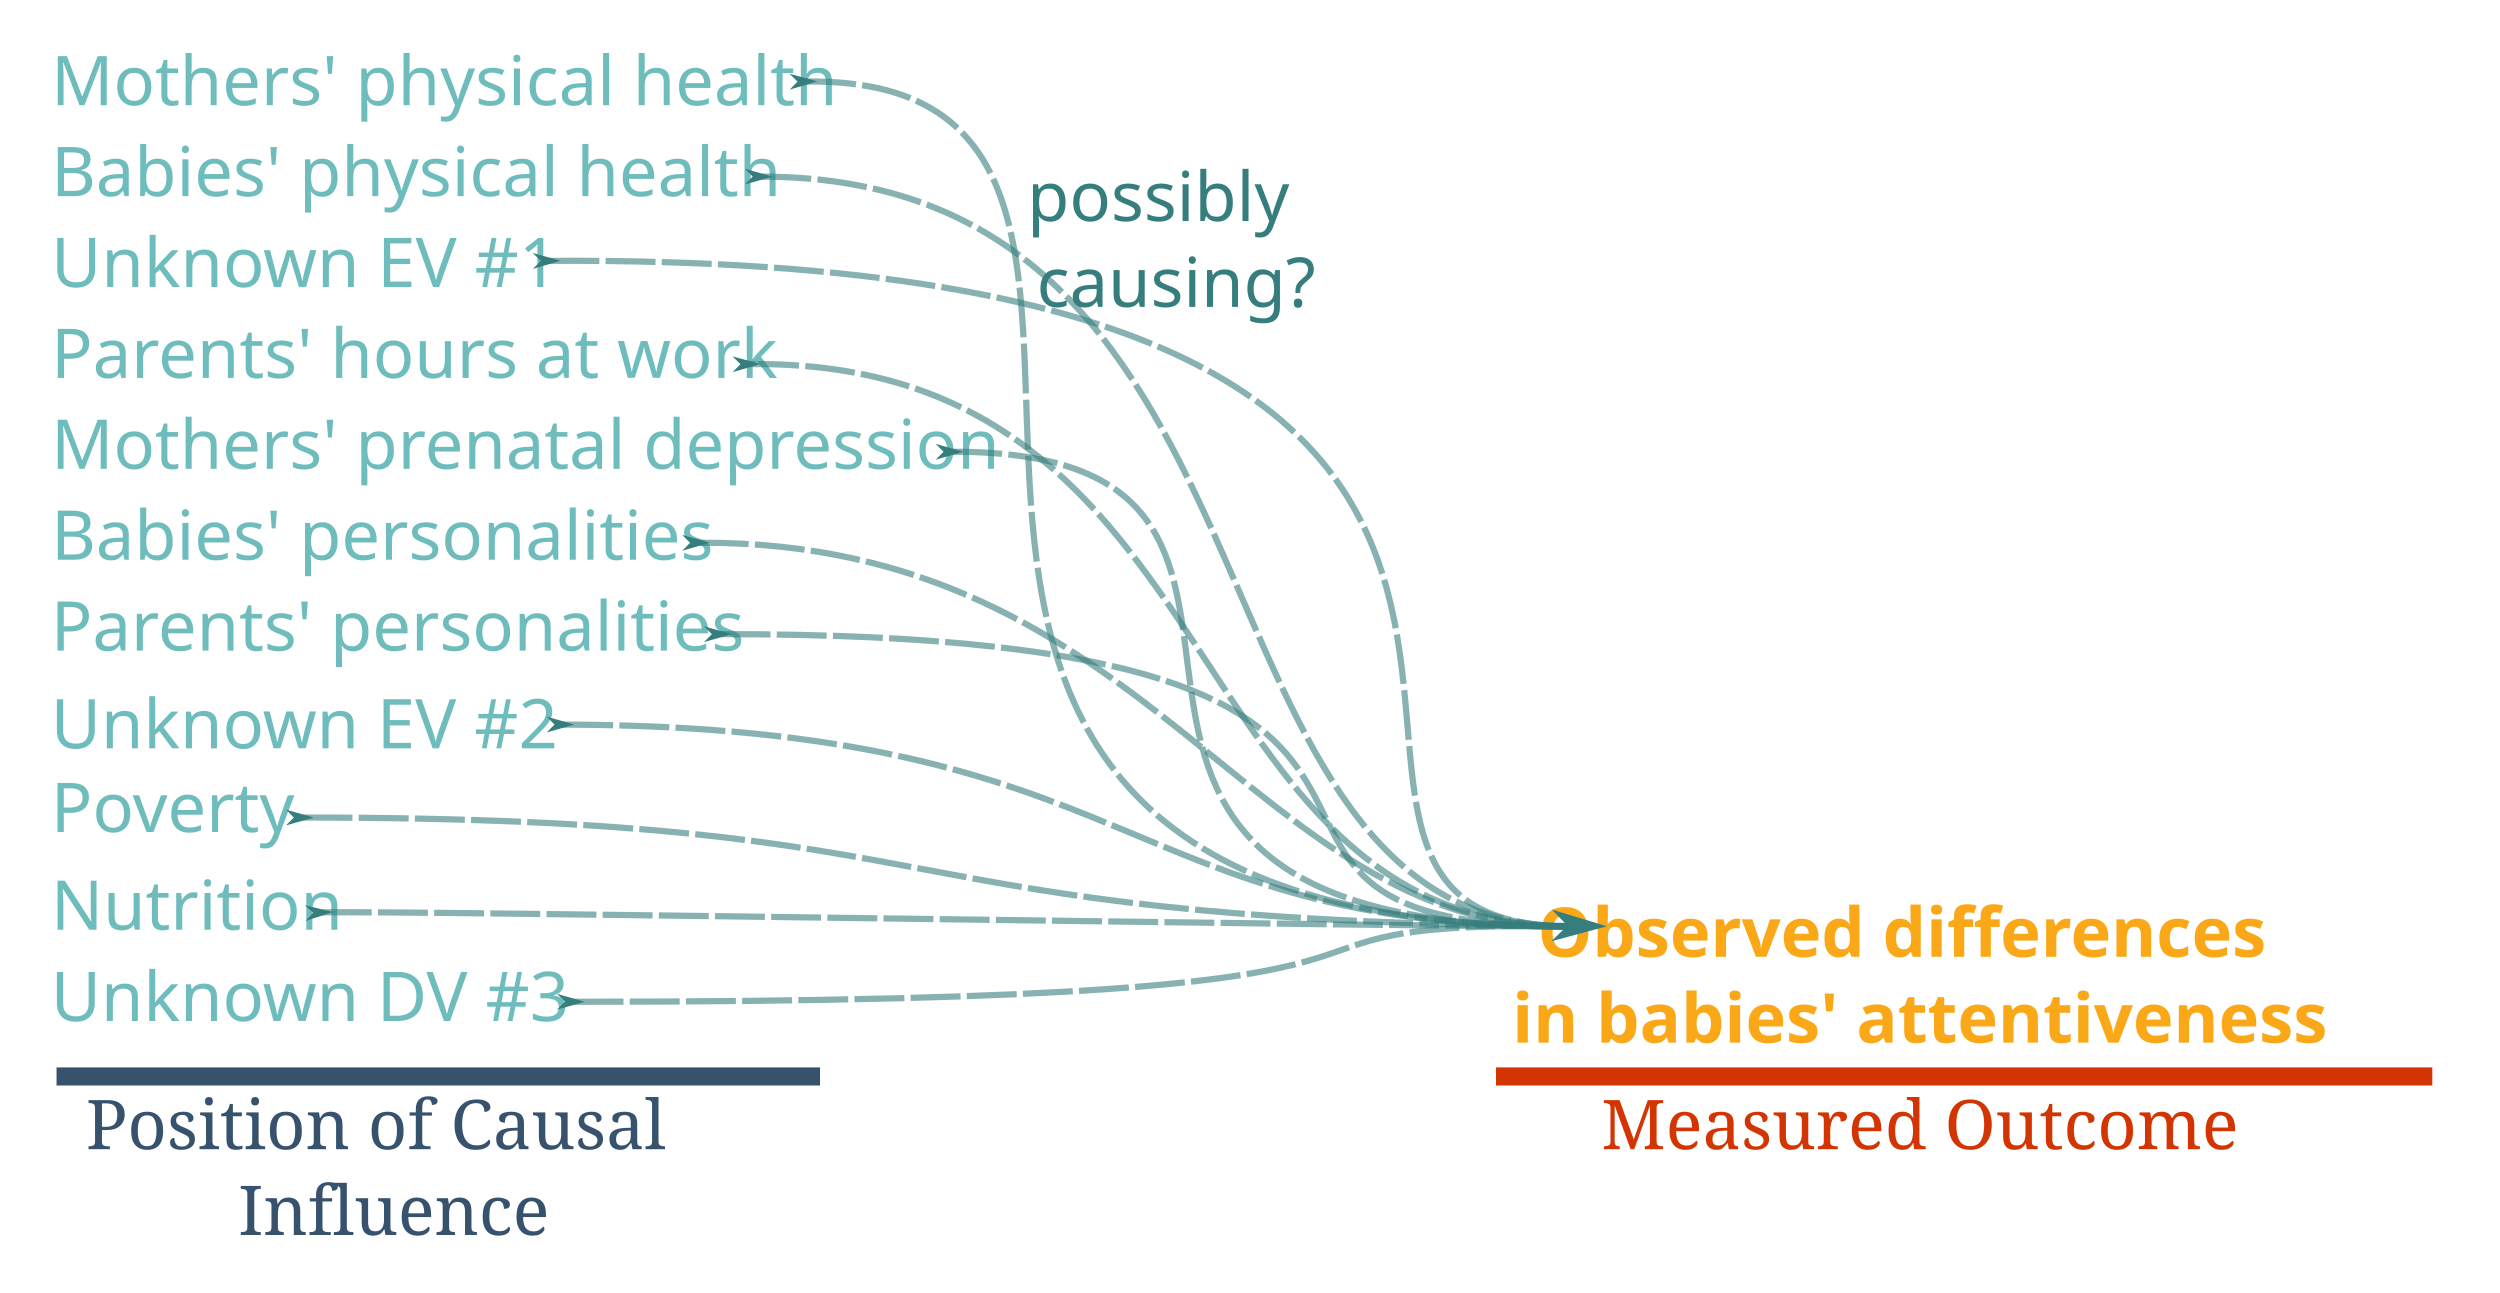
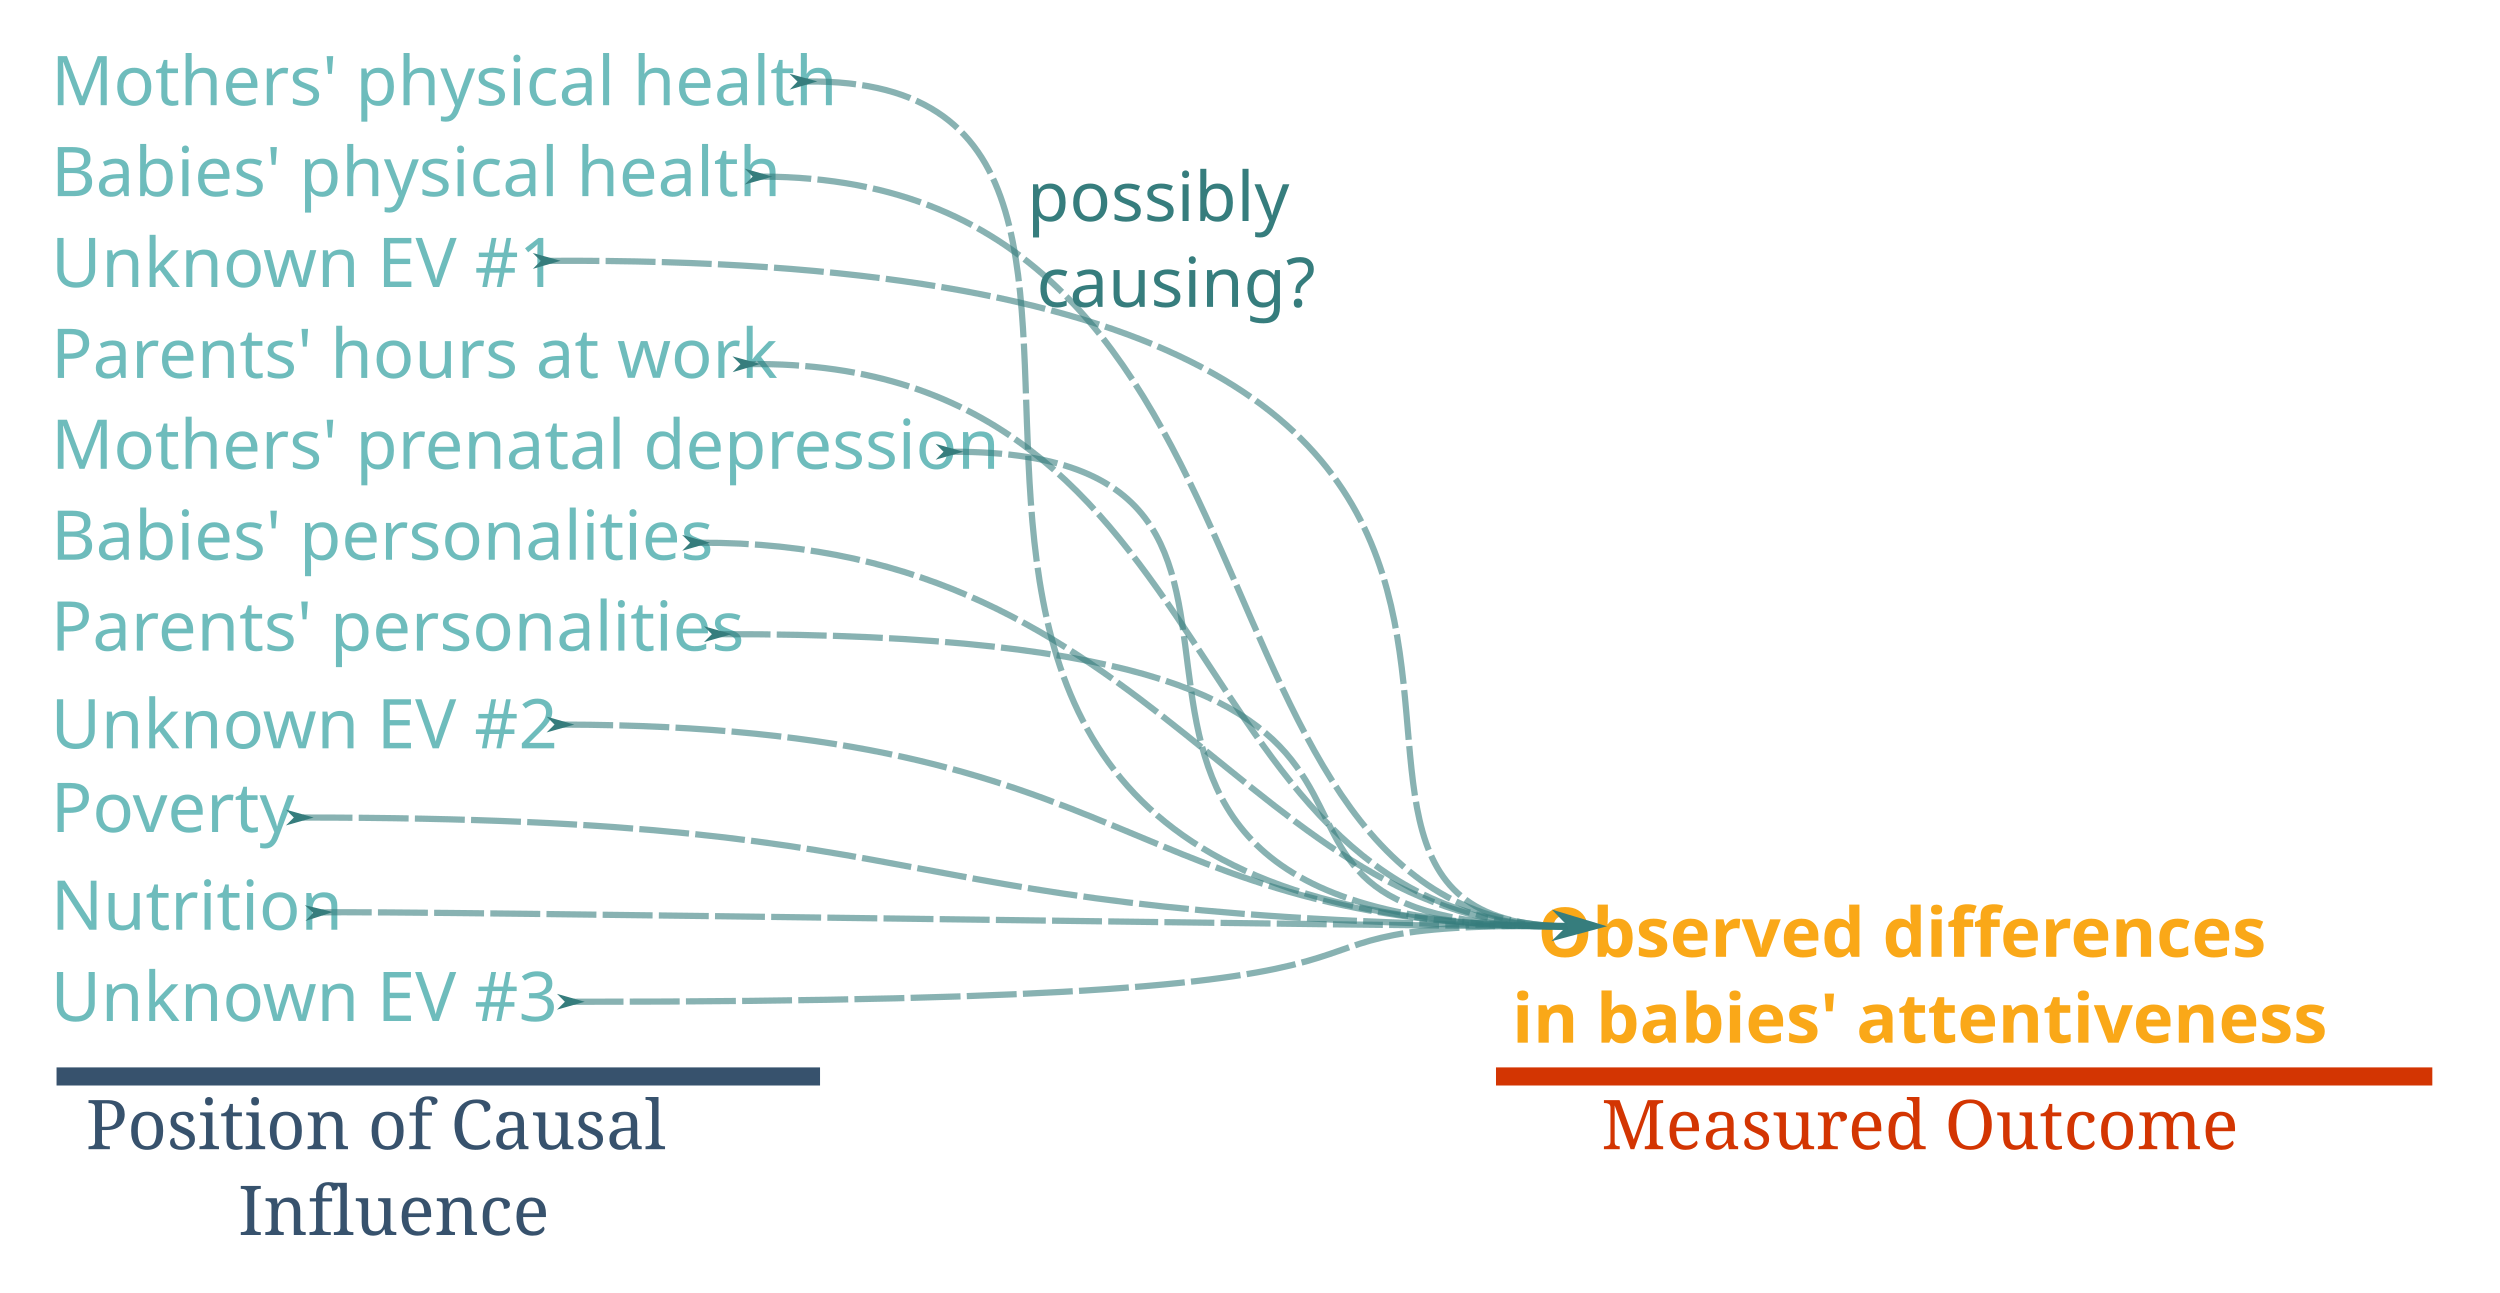
<svg xmlns="http://www.w3.org/2000/svg" xmlns:ns2="http://www.openswatchbook.org/uri/2009/osb" xmlns:xlink="http://www.w3.org/1999/xlink" width="400.5" height="207" id="svg2" version="1.1">
  <defs id="defs4">
    <marker orient="auto" refY="0" refX="0" id="Tail" style="overflow:visible">
      <g id="g5530" transform="scale(-1.2,-1.2)">
        <path id="path5532" d="M -3.805,-3.959 0.544,0" style="fill:none;stroke:#000000;stroke-width:0.8;stroke-linecap:round" />
        <path id="path5534" d="M -1.287,-3.959 3.062,0" style="fill:none;stroke:#000000;stroke-width:0.8;stroke-linecap:round" />
        <path id="path5536" d="M 1.305,-3.959 5.654,0" style="fill:none;stroke:#000000;stroke-width:0.8;stroke-linecap:round" />
        <path id="path5538" d="M -3.805,4.178 0.544,0.22" style="fill:none;stroke:#000000;stroke-width:0.8;stroke-linecap:round" />
        <path id="path5540" d="M -1.287,4.178 3.062,0.22" style="fill:none;stroke:#000000;stroke-width:0.8;stroke-linecap:round" />
        <path id="path5542" d="M 1.305,4.178 5.654,0.22" style="fill:none;stroke:#000000;stroke-width:0.8;stroke-linecap:round" />
      </g>
    </marker>
    <linearGradient id="linearGradient4014">
      <stop id="stop4016" offset="0" style="stop-color:#37526d;stop-opacity:1;" />
      <stop id="stop4018" offset="1" style="stop-color:#37526d;stop-opacity:0.255;" />
    </linearGradient>
    <linearGradient id="linearGradient7324">
      <stop id="stop7326" offset="0" style="stop-color:#fbc063;stop-opacity:1;" />
      <stop id="stop7328" offset="1" style="stop-color:#fbc063;stop-opacity:0;" />
    </linearGradient>
    <marker orient="auto" refY="0" refX="0" id="Arrow1Sstart" style="overflow:visible">
      <path id="path4560" d="M 0,0 5,-5 -12.5,0 5,5 0,0 z" style="fill-rule:evenodd;stroke:#000000;stroke-width:1pt" transform="matrix(0.2,0,0,0.2,1.2,0)" />
    </marker>
    <marker orient="auto" refY="0" refX="0" id="Arrow1Send" style="overflow:visible">
      <path id="path4563" d="M 0,0 5,-5 -12.5,0 5,5 0,0 z" style="fill-rule:evenodd;stroke:#000000;stroke-width:1pt" transform="matrix(-0.2,0,0,-0.2,-1.2,0)" />
    </marker>
    <marker orient="auto" refY="0" refX="0" id="Arrow1Mend" style="overflow:visible">
      <path id="path4557" d="M 0,0 5,-5 -12.5,0 5,5 0,0 z" style="fill-rule:evenodd;stroke:#000000;stroke-width:1pt" transform="matrix(-0.4,0,0,-0.4,-4,0)" />
    </marker>
    <marker orient="auto" refY="0" refX="0" id="Arrow1Mstart" style="overflow:visible">
      <path id="path4554" d="M 0,0 5,-5 -12.5,0 5,5 0,0 z" style="fill-rule:evenodd;stroke:#000000;stroke-width:1pt" transform="matrix(0.4,0,0,0.4,4,0)" />
    </marker>
    <marker orient="auto" refY="0" refX="0" id="Arrow1Lstart" style="overflow:visible">
      <path id="path4548" d="M 0,0 5,-5 -12.5,0 5,5 0,0 z" style="fill-rule:evenodd;stroke:#000000;stroke-width:1pt" transform="matrix(0.8,0,0,0.8,10,0)" />
    </marker>
    <marker orient="auto" refY="0" refX="0" id="Arrow1Sstart2" style="overflow:visible">
      <path id="path7099" d="M 0,0 5,-5 -12.5,0 5,5 0,0 z" style="fill:#fb9a62;fill-rule:evenodd;stroke:#fb9a62;stroke-width:1pt" transform="matrix(0.2,0,0,0.2,1.2,0)" />
    </marker>
    <linearGradient gradientUnits="userSpaceOnUse" y2="868.119" x2="86.977" y1="598.119" x1="417.113" id="linearGradient7332-8" xlink:href="#linearGradient7324-5" />
    <linearGradient id="linearGradient7324-5">
      <stop id="stop7326-7" offset="0" style="stop-color:#fbc063;stop-opacity:1;" />
      <stop id="stop7328-6" offset="1" style="stop-color:#fbc063;stop-opacity:0;" />
    </linearGradient>
    <linearGradient id="linearGradient7324-1">
      <stop id="stop7326-1" offset="0" style="stop-color:#fbc063;stop-opacity:1;" />
      <stop id="stop7328-3" offset="1" style="stop-color:#fbc063;stop-opacity:0;" />
    </linearGradient>
    <linearGradient y2="868.119" x2="86.977" y1="598.119" x1="417.113" gradientTransform="matrix(-1,0,0,1,468.9322,0.5234321)" gradientUnits="userSpaceOnUse" id="linearGradient7375-8" xlink:href="#linearGradient7324-5-7" />
    <linearGradient id="linearGradient7324-5-7">
      <stop id="stop7326-7-4" offset="0" style="stop-color:#fbc063;stop-opacity:1;" />
      <stop id="stop7328-6-2" offset="1" style="stop-color:#fbc063;stop-opacity:0;" />
    </linearGradient>
    <linearGradient ns2:paint="gradient" id="linearGradient7324-8">
      <stop style="stop-color:#6e6e6e;stop-opacity:0;" offset="0" id="stop3949" />
      <stop id="stop7328-5" offset="1" style="stop-color:#367d7d;stop-opacity:0.349;" />
    </linearGradient>
    <linearGradient id="linearGradient7324-5-9">
      <stop id="stop7326-7-0" offset="0" style="stop-color:#fbc063;stop-opacity:0.333;" />
      <stop id="stop7328-6-0" offset="1" style="stop-color:#fbc063;stop-opacity:0;" />
    </linearGradient>
    <marker orient="auto" refY="0" refX="0" id="Arrow1LstartC" style="overflow:visible">
      <path id="path5109" d="M 0,0 5,-5 -12.5,0 5,5 0,0 z" style="fill:#ffce38;fill-rule:evenodd;stroke:#ffce38;stroke-width:1pt" transform="matrix(0.8,0,0,0.8,10,0)" />
    </marker>
    <marker orient="auto" refY="0" refX="0" id="Arrow1Mstartz" style="overflow:visible">
      <path id="path9046" d="M 0,0 5,-5 -12.5,0 5,5 0,0 z" style="fill:#ffce38;fill-rule:evenodd;stroke:#ffce38;stroke-width:1pt" transform="matrix(0.4,0,0,0.4,4,0)" />
    </marker>
    <marker orient="auto" refY="0" refX="0" id="Arrow1SendM" style="overflow:visible">
      <path id="path9049" d="M 0,0 5,-5 -12.5,0 5,5 0,0 z" style="fill:#ffce38;fill-rule:evenodd;stroke:#ffce38;stroke-width:1pt" transform="matrix(-0.2,0,0,-0.2,-1.2,0)" />
    </marker>
    <marker orient="auto" refY="0" refX="0" id="Arrow1Mstartzl" style="overflow:visible">
      <path id="path9358" d="M 0,0 5,-5 -12.5,0 5,5 0,0 z" style="fill:#37526d;fill-rule:evenodd;stroke:#37526d;stroke-width:1pt" transform="matrix(0.4,0,0,0.4,4,0)" />
    </marker>
    <marker orient="auto" refY="0" refX="0" id="Arrow1SendMQ" style="overflow:visible">
      <path id="path9361" d="M 0,0 5,-5 -12.5,0 5,5 0,0 z" style="fill:#37526d;fill-rule:evenodd;stroke:#37526d;stroke-width:1pt" transform="matrix(-0.2,0,0,-0.2,-1.2,0)" />
    </marker>
    <marker orient="auto" refY="0" refX="0" id="Arrow1Mstartzlh" style="overflow:visible">
      <path id="path9638" d="M 0,0 5,-5 -12.5,0 5,5 0,0 z" style="fill:#367d7d;fill-rule:evenodd;stroke:#367d7d;stroke-width:1pt" transform="matrix(0.4,0,0,0.4,4,0)" />
    </marker>
    <marker orient="auto" refY="0" refX="0" id="Arrow1SendMQr" style="overflow:visible">
      <path id="path9641" d="M 0,0 5,-5 -12.5,0 5,5 0,0 z" style="fill:#367d7d;fill-rule:evenodd;stroke:#367d7d;stroke-width:1pt" transform="matrix(-0.2,0,0,-0.2,-1.2,0)" />
    </marker>
    <radialGradient r="99.126" fy="388.362" fx="173" cy="388.362" cx="173" gradientUnits="userSpaceOnUse" id="radialGradient9836-8" xlink:href="#linearGradient7324-8-6" />
    <linearGradient ns2:paint="gradient" id="linearGradient7324-8-6">
      <stop style="stop-color:#6e6e6e;stop-opacity:0;" offset="0" id="stop3949-9" />
      <stop id="stop7328-5-8" offset="1" style="stop-color:#367d7d;stop-opacity:0.059;" />
    </linearGradient>
    <marker orient="auto" refY="0" refX="0" id="Arrow1Mstartzlh-6" style="overflow:visible">
      <path id="path9638-6" d="M 0,0 5,-5 -12.5,0 5,5 0,0 z" style="fill:#367d7d;fill-rule:evenodd;stroke:#367d7d;stroke-width:1pt" transform="matrix(0.4,0,0,0.4,4,0)" />
    </marker>
    <marker orient="auto" refY="0" refX="0" id="Arrow1SendMQr-2" style="overflow:visible">
      <path id="path9641-3" d="M 0,0 5,-5 -12.5,0 5,5 0,0 z" style="fill:#367d7d;fill-rule:evenodd;stroke:#367d7d;stroke-width:1pt" transform="matrix(-0.2,0,0,-0.2,-1.2,0)" />
    </marker>
    <linearGradient ns2:paint="gradient" id="linearGradient7324-8-5">
      <stop style="stop-color:#6e6e6e;stop-opacity:0;" offset="0" id="stop3949-2" />
      <stop id="stop7328-5-1" offset="1" style="stop-color:#367d7d;stop-opacity:0.078;" />
    </linearGradient>
    <marker orient="auto" refY="0" refX="0" id="Arrow1Mstartzlh-4" style="overflow:visible">
      <path id="path9638-8" d="M 0,0 5,-5 -12.5,0 5,5 0,0 z" style="fill:#367d7d;fill-rule:evenodd;stroke:#367d7d;stroke-width:1pt" transform="matrix(0.4,0,0,0.4,4,0)" />
    </marker>
    <marker orient="auto" refY="0" refX="0" id="Arrow1SendMQr-6" style="overflow:visible">
      <path id="path9641-4" d="M 0,0 5,-5 -12.5,0 5,5 0,0 z" style="fill:#367d7d;fill-rule:evenodd;stroke:#367d7d;stroke-width:1pt" transform="matrix(-0.2,0,0,-0.2,-1.2,0)" />
    </marker>
    <marker orient="auto" refY="0" refX="0" id="Arrow1SendC" style="overflow:visible">
      <path id="path4999" d="M 0,0 5,-5 -12.5,0 5,5 0,0 z" style="fill:#367d7d;fill-rule:evenodd;stroke:#367d7d;stroke-width:1pt" transform="matrix(-0.2,0,0,-0.2,-1.2,0)" />
    </marker>
    <marker orient="auto" refY="0" refX="0" id="Arrow1Mendy" style="overflow:visible">
      <path id="path5002" d="M 0,0 5,-5 -12.5,0 5,5 0,0 z" style="fill:#367d7d;fill-rule:evenodd;stroke:#367d7d;stroke-width:1pt" transform="matrix(-0.4,0,0,-0.4,-4,0)" />
    </marker>
    <marker orient="auto" refY="0" refX="0" id="Arrow1SendC-1" style="overflow:visible">
      <path id="path4999-7" d="M 0,0 5,-5 -12.5,0 5,5 0,0 z" style="fill:#367d7d;fill-rule:evenodd;stroke:#367d7d;stroke-width:1pt" transform="matrix(-0.2,0,0,-0.2,-1.2,0)" />
    </marker>
    <marker orient="auto" refY="0" refX="0" id="Arrow1Mendy-4" style="overflow:visible">
      <path id="path5002-0" d="M 0,0 5,-5 -12.5,0 5,5 0,0 z" style="fill:#367d7d;fill-rule:evenodd;stroke:#367d7d;stroke-width:1pt" transform="matrix(-0.4,0,0,-0.4,-4,0)" />
    </marker>
    <marker orient="auto" refY="0" refX="0" id="Arrow1SendC-4" style="overflow:visible">
      <path id="path4999-8" d="M 0,0 5,-5 -12.5,0 5,5 0,0 z" style="fill:#367d7d;fill-rule:evenodd;stroke:#367d7d;stroke-width:1pt" transform="matrix(-0.2,0,0,-0.2,-1.2,0)" />
    </marker>
    <marker orient="auto" refY="0" refX="0" id="Arrow1SendC-2" style="overflow:visible">
      <path id="path4999-4" d="M 0,0 5,-5 -12.5,0 5,5 0,0 z" style="fill:#367d7d;fill-rule:evenodd;stroke:#367d7d;stroke-width:1pt" transform="matrix(-0.2,0,0,-0.2,-1.2,0)" />
    </marker>
    <marker orient="auto" refY="0" refX="0" id="Arrow1SendC-5" style="overflow:visible">
      <path id="path4999-1" d="M 0,0 5,-5 -12.5,0 5,5 0,0 z" style="fill:#367d7d;fill-rule:evenodd;stroke:#367d7d;stroke-width:1pt" transform="matrix(-0.2,0,0,-0.2,-1.2,0)" />
    </marker>
    <marker orient="auto" refY="0" refX="0" id="Arrow1SendC-11" style="overflow:visible">
      <path id="path4999-5" d="M 0,0 5,-5 -12.5,0 5,5 0,0 z" style="fill:#367d7d;fill-rule:evenodd;stroke:#367d7d;stroke-width:1pt" transform="matrix(-0.2,0,0,-0.2,-1.2,0)" />
    </marker>
    <marker orient="auto" refY="0" refX="0" id="Arrow1SendC-7" style="overflow:visible">
      <path id="path4999-6" d="M 0,0 5,-5 -12.5,0 5,5 0,0 z" style="fill:#367d7d;fill-rule:evenodd;stroke:#367d7d;stroke-width:1pt" transform="matrix(-0.2,0,0,-0.2,-1.2,0)" />
    </marker>
    <marker orient="auto" refY="0" refX="0" id="Arrow1SendC-55" style="overflow:visible">
      <path id="path4999-17" d="M 0,0 5,-5 -12.5,0 5,5 0,0 z" style="fill:#367d7d;fill-rule:evenodd;stroke:#367d7d;stroke-width:1pt" transform="matrix(-0.2,0,0,-0.2,-1.2,0)" />
    </marker>
    <marker orient="auto" refY="0" refX="0" id="Arrow1Mendy-1" style="overflow:visible">
      <path id="path5002-1" d="M 0,0 5,-5 -12.5,0 5,5 0,0 z" style="fill:#367d7d;fill-rule:evenodd;stroke:#367d7d;stroke-width:1pt" transform="matrix(-0.4,0,0,-0.4,-4,0)" />
    </marker>
    <marker orient="auto" refY="0" refX="0" id="Arrow1SendC-52" style="overflow:visible">
      <path id="path4999-76" d="M 0,0 5,-5 -12.5,0 5,5 0,0 z" style="fill:#367d7d;fill-rule:evenodd;stroke:#367d7d;stroke-width:1pt" transform="matrix(-0.2,0,0,-0.2,-1.2,0)" />
    </marker>
    <marker orient="auto" refY="0" refX="0" id="Arrow1SendCJ" style="overflow:visible">
      <path id="path4379" d="M 0,0 5,-5 -12.5,0 5,5 0,0 z" style="fill:#ff001c;fill-rule:evenodd;stroke:#ff001c;stroke-width:1pt" transform="matrix(-0.2,0,0,-0.2,-1.2,0)" />
    </marker>
    <marker orient="auto" refY="0" refX="0" id="Arrow1MendyH" style="overflow:visible">
      <path id="path4382" d="M 0,0 5,-5 -12.5,0 5,5 0,0 z" style="fill:#ff001c;fill-rule:evenodd;stroke:#ff001c;stroke-width:1pt" transform="matrix(-0.4,0,0,-0.4,-4,0)" />
    </marker>
    <marker orient="auto" refY="0" refX="0" id="Arrow1SendC-14" style="overflow:visible">
      <path id="path4999-2" d="M 0,0 5,-5 -12.5,0 5,5 0,0 z" style="fill:#367d7d;fill-rule:evenodd;stroke:#367d7d;stroke-width:1pt" transform="matrix(-0.2,0,0,-0.2,-1.2,0)" />
    </marker>
    <marker orient="auto" refY="0" refX="0" id="Arrow1SendC-22" style="overflow:visible">
      <path id="path4999-16" d="M 0,0 5,-5 -12.5,0 5,5 0,0 z" style="fill:#367d7d;fill-rule:evenodd;stroke:#367d7d;stroke-width:1pt" transform="matrix(-0.2,0,0,-0.2,-1.2,0)" />
    </marker>
    <marker orient="auto" refY="0" refX="0" id="Arrow1SendC-57" style="overflow:visible">
      <path id="path4999-61" d="M 0,0 5,-5 -12.5,0 5,5 0,0 z" style="fill:#367d7d;fill-rule:evenodd;stroke:#367d7d;stroke-width:1pt" transform="matrix(-0.2,0,0,-0.2,-1.2,0)" />
    </marker>
    <marker orient="auto" refY="0" refX="0" id="Arrow1SendC-9" style="overflow:visible">
      <path id="path4999-27" d="M 0,0 5,-5 -12.5,0 5,5 0,0 z" style="fill:#367d7d;fill-rule:evenodd;stroke:#367d7d;stroke-width:1pt" transform="matrix(-0.2,0,0,-0.2,-1.2,0)" />
    </marker>
    <marker orient="auto" refY="0" refX="0" id="Arrow1SendCJM" style="overflow:visible">
      <path id="path4757" d="M 0,0 5,-5 -12.5,0 5,5 0,0 z" style="fill:#367d7d;fill-rule:evenodd;stroke:#367d7d;stroke-width:1pt" transform="matrix(-0.2,0,0,-0.2,-1.2,0)" />
    </marker>
    <marker orient="auto" refY="0" refX="0" id="Arrow1MendyHy" style="overflow:visible">
      <path id="path4760" d="M 0,0 5,-5 -12.5,0 5,5 0,0 z" style="fill:#367d7d;fill-rule:evenodd;stroke:#367d7d;stroke-width:1pt" transform="matrix(-0.4,0,0,-0.4,-4,0)" />
    </marker>
    <marker orient="auto" refY="0" refX="0" id="Arrow1SendC-551" style="overflow:visible">
      <path id="path4999-71" d="M 0,0 5,-5 -12.5,0 5,5 0,0 z" style="fill:#367d7d;fill-rule:evenodd;stroke:#367d7d;stroke-width:1pt" transform="matrix(-0.2,0,0,-0.2,-1.2,0)" />
    </marker>
    <marker orient="auto" refY="0" refX="0" id="Arrow1SendC-527" style="overflow:visible">
      <path id="path4999-614" d="M 0,0 5,-5 -12.5,0 5,5 0,0 z" style="fill:#367d7d;fill-rule:evenodd;stroke:#367d7d;stroke-width:1pt" transform="matrix(-0.2,0,0,-0.2,-1.2,0)" />
    </marker>
    <marker orient="auto" refY="0" refX="0" id="Arrow1SendC-3" style="overflow:visible">
      <path id="path4999-22" d="M 0,0 5,-5 -12.5,0 5,5 0,0 z" style="fill:#367d7d;fill-rule:evenodd;stroke:#367d7d;stroke-width:1pt" transform="matrix(-0.2,0,0,-0.2,-1.2,0)" />
    </marker>
    <marker orient="auto" refY="0" refX="0" id="Arrow1SendC-6" style="overflow:visible">
      <path id="path4999-85" d="M 0,0 5,-5 -12.5,0 5,5 0,0 z" style="fill:#367d7d;fill-rule:evenodd;stroke:#367d7d;stroke-width:1pt" transform="matrix(-0.2,0,0,-0.2,-1.2,0)" />
    </marker>
    <marker orient="auto" refY="0" refX="0" id="Arrow1SendC-61" style="overflow:visible">
      <path id="path4999-89" d="M 0,0 5,-5 -12.5,0 5,5 0,0 z" style="fill:#367d7d;fill-rule:evenodd;stroke:#367d7d;stroke-width:1pt" transform="matrix(-0.2,0,0,-0.2,-1.2,0)" />
    </marker>
    <marker orient="auto" refY="0" refX="0" id="Arrow1SendCJMl" style="overflow:visible">
      <path id="path4456" d="M 0,0 5,-5 -12.5,0 5,5 0,0 z" style="fill:#ff0021;fill-rule:evenodd;stroke:#ff0021;stroke-width:1pt" transform="matrix(-0.2,0,0,-0.2,-1.2,0)" />
    </marker>
    <marker orient="auto" refY="0" refX="0" id="Arrow1MendyHyP" style="overflow:visible">
      <path id="path4459" d="M 0,0 5,-5 -12.5,0 5,5 0,0 z" style="fill:#ff0021;fill-rule:evenodd;stroke:#ff0021;stroke-width:1pt" transform="matrix(-0.4,0,0,-0.4,-4,0)" />
    </marker>
    <marker orient="auto" refY="0" refX="0" id="Arrow1SendCJMlF" style="overflow:visible">
      <path id="path4820" d="M 0,0 5,-5 -12.5,0 5,5 0,0 z" style="fill:#367d7d;fill-rule:evenodd;stroke:#367d7d;stroke-width:1pt" transform="matrix(-0.2,0,0,-0.2,-1.2,0)" />
    </marker>
    <marker orient="auto" refY="0" refX="0" id="Arrow1MendyHyPl" style="overflow:visible">
      <path id="path4823" d="M 0,0 5,-5 -12.5,0 5,5 0,0 z" style="fill:#367d7d;fill-rule:evenodd;stroke:#367d7d;stroke-width:1pt" transform="matrix(-0.4,0,0,-0.4,-4,0)" />
    </marker>
  </defs>
  <g id="layer1" transform="translate(-43.47218,-385.2237)">
    <flowRoot transform="translate(-14.77355,362.344)" style="font-size:11px;font-style:normal;font-variant:normal;font-weight:normal;font-stretch:normal;text-align:center;line-height:100%;letter-spacing:0px;word-spacing:0px;writing-mode:lr-tb;text-anchor:middle;fill:#000000;fill-opacity:1;stroke:none;font-family:Sans;-inkscape-font-specification:Sans" id="flowRoot4022" xml:space="preserve">
      <flowRegion id="flowRegion4024">
        <rect y="307.87" x="111.369" height="24.042" width="123.744" id="rect4026" />
      </flowRegion>
      <flowPara id="flowPara4028" />
    </flowRoot>
    <text id="text2999-4-8-1-2-1-1" y="538.504" x="358.173" style="font-size:11px;font-style:normal;font-variant:normal;font-weight:bold;font-stretch:normal;text-align:center;line-height:125%;letter-spacing:0px;word-spacing:0px;writing-mode:lr-tb;text-anchor:middle;fill:#faa818;fill-opacity:1;stroke:none;font-family:Sans;-inkscape-font-specification:Sans Bold" xml:space="preserve">
      <tspan style="font-size:11px;font-style:normal;font-variant:normal;font-weight:bold;font-stretch:normal;text-align:center;line-height:125%;writing-mode:lr-tb;text-anchor:middle;fill:#faa818;fill-opacity:1;font-family:Sans;-inkscape-font-specification:Sans Bold" y="538.504" x="358.173" id="tspan7238-2-2-2">Observed differences</tspan>
      <tspan style="font-size:11px;font-style:normal;font-variant:normal;font-weight:bold;font-stretch:normal;text-align:center;line-height:125%;writing-mode:lr-tb;text-anchor:middle;fill:#faa818;fill-opacity:1;font-family:Sans;-inkscape-font-specification:Sans Bold" y="552.254" x="358.173" id="tspan7274-3-4">in babies' attentiveness</tspan>
    </text>
    <rect y="556.221" x="283.13" height="2.901" width="150" id="rect4012-3" style="fill:#d33502;fill-opacity:1;fill-rule:nonzero;stroke:none" />
    <text id="text2999-4-8-5-6-1-9-6" y="569.323" x="358.191" style="font-size:11px;font-style:normal;font-variant:normal;font-weight:normal;font-stretch:normal;text-align:center;line-height:125%;letter-spacing:0px;word-spacing:0px;writing-mode:lr-tb;text-anchor:middle;fill:#d33502;fill-opacity:1;stroke:none;font-family:Serif;-inkscape-font-specification:Serif" xml:space="preserve">
      <tspan id="tspan4061-4" y="569.323" x="358.191">Measured Outcome</tspan>
    </text>
    <rect y="556.221" x="52.531" height="2.901" width="122.312" id="rect4012" style="fill:#37526d;fill-opacity:1;fill-rule:nonzero;stroke:none" />
    <text id="text2999-4-8-5-6-1-9" y="569.323" x="113.706" style="font-size:11px;font-style:normal;font-variant:normal;font-weight:normal;font-stretch:normal;text-align:center;line-height:125%;letter-spacing:0px;word-spacing:0px;writing-mode:lr-tb;text-anchor:middle;fill:#37526d;fill-opacity:1;stroke:none;font-family:Serif;-inkscape-font-specification:Serif" xml:space="preserve">
      <tspan y="569.323" x="113.706" id="tspan4059">Position of Causal</tspan>
      <tspan id="tspan4061" y="583.073" x="113.706">Influence</tspan>
    </text>
    <text id="text2999-4-8-1-8-8" y="548.793" x="51.607" style="font-size:11px;font-style:normal;font-variant:normal;font-weight:normal;font-stretch:normal;text-align:start;line-height:125%;letter-spacing:0px;word-spacing:0px;writing-mode:lr-tb;text-anchor:start;fill:#6ebcbc;fill-opacity:1;stroke:none;font-family:Sans;-inkscape-font-specification:Sans" xml:space="preserve">
-       <tspan id="tspan3195" x="51.607" y="548.793">Unknown DV #3</tspan>
+       <tspan id="tspan3195" x="51.607" y="548.793">Unknown EV #3</tspan>
    </text>
    <text xml:space="preserve" style="font-size:11px;font-style:normal;font-variant:normal;font-weight:normal;font-stretch:normal;text-align:start;line-height:100%;letter-spacing:0px;word-spacing:0px;writing-mode:lr-tb;text-anchor:start;fill:#6ebcbc;fill-opacity:1;stroke:none;font-family:Sans;-inkscape-font-specification:Sans" x="51.634" y="534.169" id="text4145">
      <tspan id="tspan4147" x="51.634" y="534.169">Nutrition</tspan>
    </text>
    <text xml:space="preserve" style="font-size:11px;font-style:normal;font-variant:normal;font-weight:normal;font-stretch:normal;text-align:start;line-height:100%;letter-spacing:0px;word-spacing:0px;writing-mode:lr-tb;text-anchor:start;fill:#6ebcbc;fill-opacity:1;stroke:none;font-family:Sans;-inkscape-font-specification:Sans" x="51.624" y="518.514" id="text4145-1">
      <tspan id="tspan4147-7" x="51.624" y="518.514">Poverty</tspan>
    </text>
    <text xml:space="preserve" style="font-size:11px;font-style:normal;font-variant:normal;font-weight:normal;font-stretch:normal;text-align:start;line-height:100%;letter-spacing:0px;word-spacing:0px;writing-mode:lr-tb;text-anchor:start;fill:#6ebcbc;fill-opacity:1;stroke:none;font-family:Sans;-inkscape-font-specification:Sans" x="51.607" y="505.109" id="text4145-4">
      <tspan id="tspan4147-0" x="51.607" y="505.109">Unknown EV #2</tspan>
    </text>
    <text xml:space="preserve" style="font-size:11px;font-style:normal;font-variant:normal;font-weight:normal;font-stretch:normal;text-align:start;line-height:100%;letter-spacing:0px;word-spacing:0px;writing-mode:lr-tb;text-anchor:start;fill:#6ebcbc;fill-opacity:1;stroke:none;font-family:Sans;-inkscape-font-specification:Sans" x="51.624" y="489.454" id="text4145-4-9">
      <tspan id="tspan4147-0-4" x="51.624" y="489.454">Parents' personalities</tspan>
    </text>
    <text xml:space="preserve" style="font-size:11px;font-style:normal;font-variant:normal;font-weight:normal;font-stretch:normal;text-align:start;line-height:100%;letter-spacing:0px;word-spacing:0px;writing-mode:lr-tb;text-anchor:start;fill:#6ebcbc;fill-opacity:1;stroke:none;font-family:Sans;-inkscape-font-specification:Sans" x="51.667" y="474.892" id="text4145-4-9-8">
      <tspan id="tspan4147-0-4-8" x="51.667" y="474.892">Babies' personalities</tspan>
    </text>
    <path id="path3135" d="m 135.358,545.706 c 165.513,0.046 92.784,-13.228 163.591,-12.124" style="fill:none;stroke:#367d7d;stroke-width:1;stroke-linecap:butt;stroke-linejoin:miter;stroke-miterlimit:4;stroke-opacity:0.588;stroke-dasharray:8, 1;stroke-dashoffset:0;marker-start:url(#Arrow1SendCJMlF);marker-end:url(#Arrow1MendyHyPl)" />
    <path id="path3135-9-8-1" d="m 95.019,531.398 c 9.548,-0.369 181.539,2.406 199.559,2.228" style="fill:none;stroke:#367d7d;stroke-width:1;stroke-linecap:butt;stroke-linejoin:miter;stroke-miterlimit:4;stroke-opacity:0.588;stroke-dasharray:8, 1;stroke-dashoffset:0;marker-start:url(#Arrow1SendC);marker-end:none" />
    <path id="path3135-9-8-1-3" d="m 91.935,516.193 c 110.465,0.021 87.701,16.346 202.654,17.449" style="fill:none;stroke:#367d7d;stroke-width:1;stroke-linecap:butt;stroke-linejoin:miter;stroke-miterlimit:4;stroke-opacity:0.588;stroke-dasharray:8, 1;stroke-dashoffset:0;marker-start:url(#Arrow1SendC);marker-end:none" />
    <path id="path3135-9-8-1-3-8" d="m 133.696,501.301 c 93.435,0.255 88.585,32.445 160.867,32.324" style="fill:none;stroke:#367d7d;stroke-width:1;stroke-linecap:butt;stroke-linejoin:miter;stroke-miterlimit:4;stroke-opacity:0.588;stroke-dasharray:8, 1;stroke-dashoffset:0;marker-start:url(#Arrow1SendC);marker-end:none" />
    <path id="path3135-9-8-1-3-8-8" d="m 158.905,486.816 c 141.314,-0.18 63.38,46.933 135.661,46.812" style="fill:none;stroke:#367d7d;stroke-width:1;stroke-linecap:butt;stroke-linejoin:miter;stroke-miterlimit:4;stroke-opacity:0.588;stroke-dasharray:8, 1;stroke-dashoffset:0;marker-start:url(#Arrow1SendC);marker-end:none" />
    <path id="path3135-9-8-1-3-8-8-9" d="m 155.415,472.171 c 72.977,-0.398 88.641,61.861 139.173,61.49" style="fill:none;stroke:#367d7d;stroke-width:1;stroke-linecap:butt;stroke-linejoin:miter;stroke-miterlimit:4;stroke-opacity:0.588;stroke-dasharray:8, 1;stroke-dashoffset:0;marker-start:url(#Arrow1SendC);marker-end:none" />
    <text xml:space="preserve" style="font-size:11px;font-style:normal;font-variant:normal;font-weight:normal;font-stretch:normal;text-align:start;line-height:100%;letter-spacing:0px;word-spacing:0px;writing-mode:lr-tb;text-anchor:start;fill:#6ebcbc;fill-opacity:1;stroke:none;font-family:Sans;-inkscape-font-specification:Sans" x="51.667" y="460.33" id="text4145-4-9-8-1">
      <tspan id="tspan4147-0-4-8-7" x="51.667" y="460.33">Mothers' prenatal depression</tspan>
    </text>
    <text xml:space="preserve" style="font-size:11px;font-style:normal;font-variant:normal;font-weight:normal;font-stretch:normal;text-align:start;line-height:100%;letter-spacing:0px;word-spacing:0px;writing-mode:lr-tb;text-anchor:start;fill:#6ebcbc;fill-opacity:1;stroke:none;font-family:Sans;-inkscape-font-specification:Sans" x="51.667" y="445.768" id="text4145-4-9-8-1-4">
      <tspan id="tspan4147-0-4-8-7-0" x="51.667" y="445.768">Parents' hours at work</tspan>
    </text>
    <text xml:space="preserve" style="font-size:11px;font-style:normal;font-variant:normal;font-weight:normal;font-stretch:normal;text-align:start;line-height:100%;letter-spacing:0px;word-spacing:0px;writing-mode:lr-tb;text-anchor:start;fill:#6ebcbc;fill-opacity:1;stroke:none;font-family:Sans;-inkscape-font-specification:Sans" x="51.667" y="431.205" id="text4145-4-9-8-1-4-9">
      <tspan id="tspan4147-0-4-8-7-0-4" x="51.667" y="431.205">Unknown EV #1</tspan>
    </text>
    <text xml:space="preserve" style="font-size:11px;font-style:normal;font-variant:normal;font-weight:normal;font-stretch:normal;text-align:start;line-height:100%;letter-spacing:0px;word-spacing:0px;writing-mode:lr-tb;text-anchor:start;fill:#6ebcbc;fill-opacity:1;stroke:none;font-family:Sans;-inkscape-font-specification:Sans" x="51.667" y="416.643" id="text4145-4-9-8-1-4-9-8">
      <tspan id="tspan4147-0-4-8-7-0-4-8" x="51.667" y="416.643">Babies' physical health</tspan>
    </text>
    <text xml:space="preserve" style="font-size:11px;font-style:normal;font-variant:normal;font-weight:normal;font-stretch:normal;text-align:start;line-height:100%;letter-spacing:0px;word-spacing:0px;writing-mode:lr-tb;text-anchor:start;fill:#6ebcbc;fill-opacity:1;stroke:none;font-family:Sans;-inkscape-font-specification:Sans" x="51.667" y="402.081" id="text4145-4-9-8-1-4-9-8-2">
      <tspan id="tspan4147-0-4-8-7-0-4-8-4" x="51.667" y="402.081">Mothers' physical health</tspan>
    </text>
    <path id="path3135-9-8-1-3-8-8-9-1" d="m 196.017,457.594 c 72.956,-0.126 -3.784,76.487 98.558,76.041" style="fill:none;stroke:#367d7d;stroke-width:1;stroke-linecap:butt;stroke-linejoin:miter;stroke-miterlimit:4;stroke-opacity:0.588;stroke-dasharray:8, 1;stroke-dashoffset:0;marker-start:url(#Arrow1SendC);marker-end:none" />
    <path id="path3135-9-8-1-3-8-8-9-1-2" d="m 163.483,443.55 c 78.956,-0.876 67.224,89.543 131.066,90.097" style="fill:none;stroke:#367d7d;stroke-width:1;stroke-linecap:butt;stroke-linejoin:miter;stroke-miterlimit:4;stroke-opacity:0.588;stroke-dasharray:8, 1;stroke-dashoffset:0;marker-start:url(#Arrow1SendC);marker-end:none" />
    <path id="path3135-9-8-1-3-8-8-9-1-1" d="m 131.491,427.01 c 204.206,-1.126 99.246,106.065 163.088,106.62" style="fill:none;stroke:#367d7d;stroke-width:1;stroke-linecap:butt;stroke-linejoin:miter;stroke-miterlimit:4;stroke-opacity:0.588;stroke-dasharray:8, 1;stroke-dashoffset:0;marker-start:url(#Arrow1SendC);marker-end:none" />
    <path id="path3135-9-8-1-3-8-8-9-1-7" d="m 165.442,413.516 c 88.206,0.124 65.234,119.553 129.075,120.108" style="fill:none;stroke:#367d7d;stroke-width:1;stroke-linecap:butt;stroke-linejoin:miter;stroke-miterlimit:4;stroke-opacity:0.588;stroke-dasharray:8, 1;stroke-dashoffset:0;marker-start:url(#Arrow1SendC);marker-end:none" />
    <path id="path3135-9-8-1-3-8-8-9-1-27" d="m 172.624,398.282 c 78.956,-0.876 -23.645,135.301 121.946,135.356" style="fill:none;stroke:#367d7d;stroke-width:1;stroke-linecap:butt;stroke-linejoin:miter;stroke-miterlimit:4;stroke-opacity:0.588;stroke-dasharray:8, 1;stroke-dashoffset:0;marker-start:url(#Arrow1SendC);marker-end:none" />
    <text id="text2999-4-8-5-6-1-9-2-8" y="420.628" x="239.037" style="font-size:11px;font-style:normal;font-variant:normal;font-weight:normal;font-stretch:normal;text-align:center;line-height:125%;letter-spacing:0px;word-spacing:0px;writing-mode:lr-tb;text-anchor:middle;fill:#367d7d;fill-opacity:1;stroke:none;font-family:Sans;-inkscape-font-specification:Sans" xml:space="preserve">
      <tspan id="tspan3225" x="239.037" y="420.628">possibly</tspan>
      <tspan id="tspan3227" x="239.037" y="434.378">causing?</tspan>
    </text>
  </g>
</svg>
